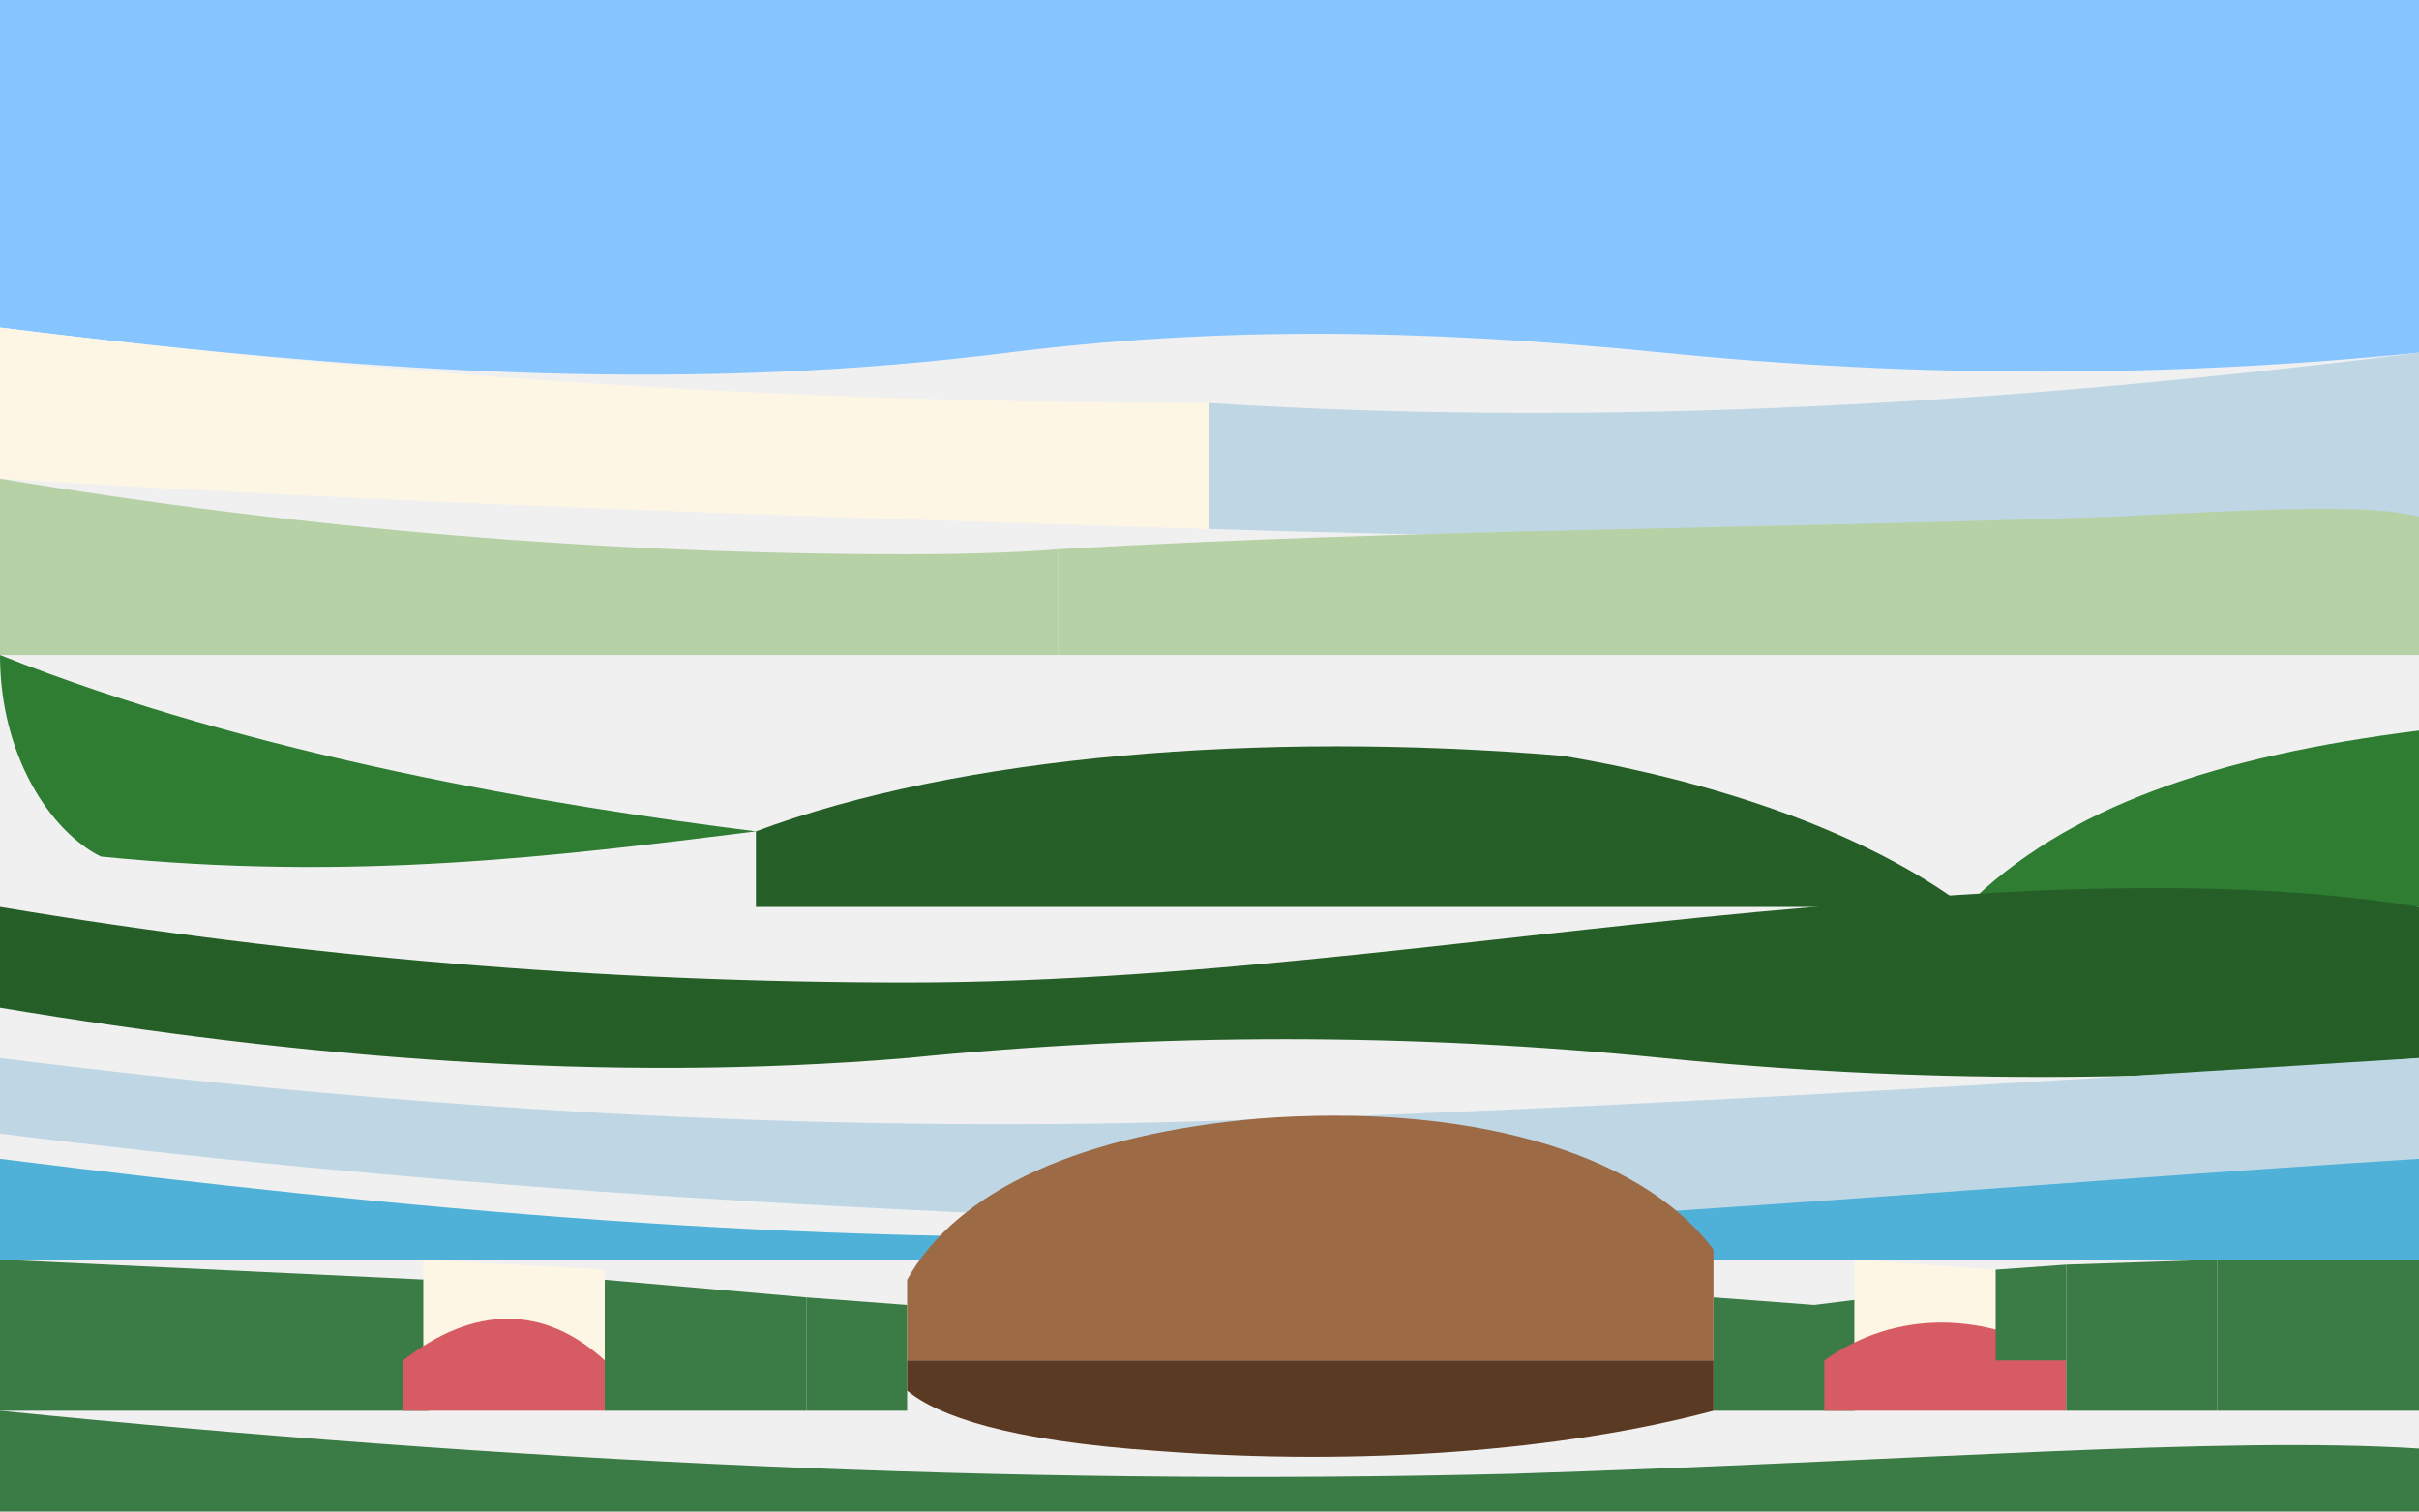
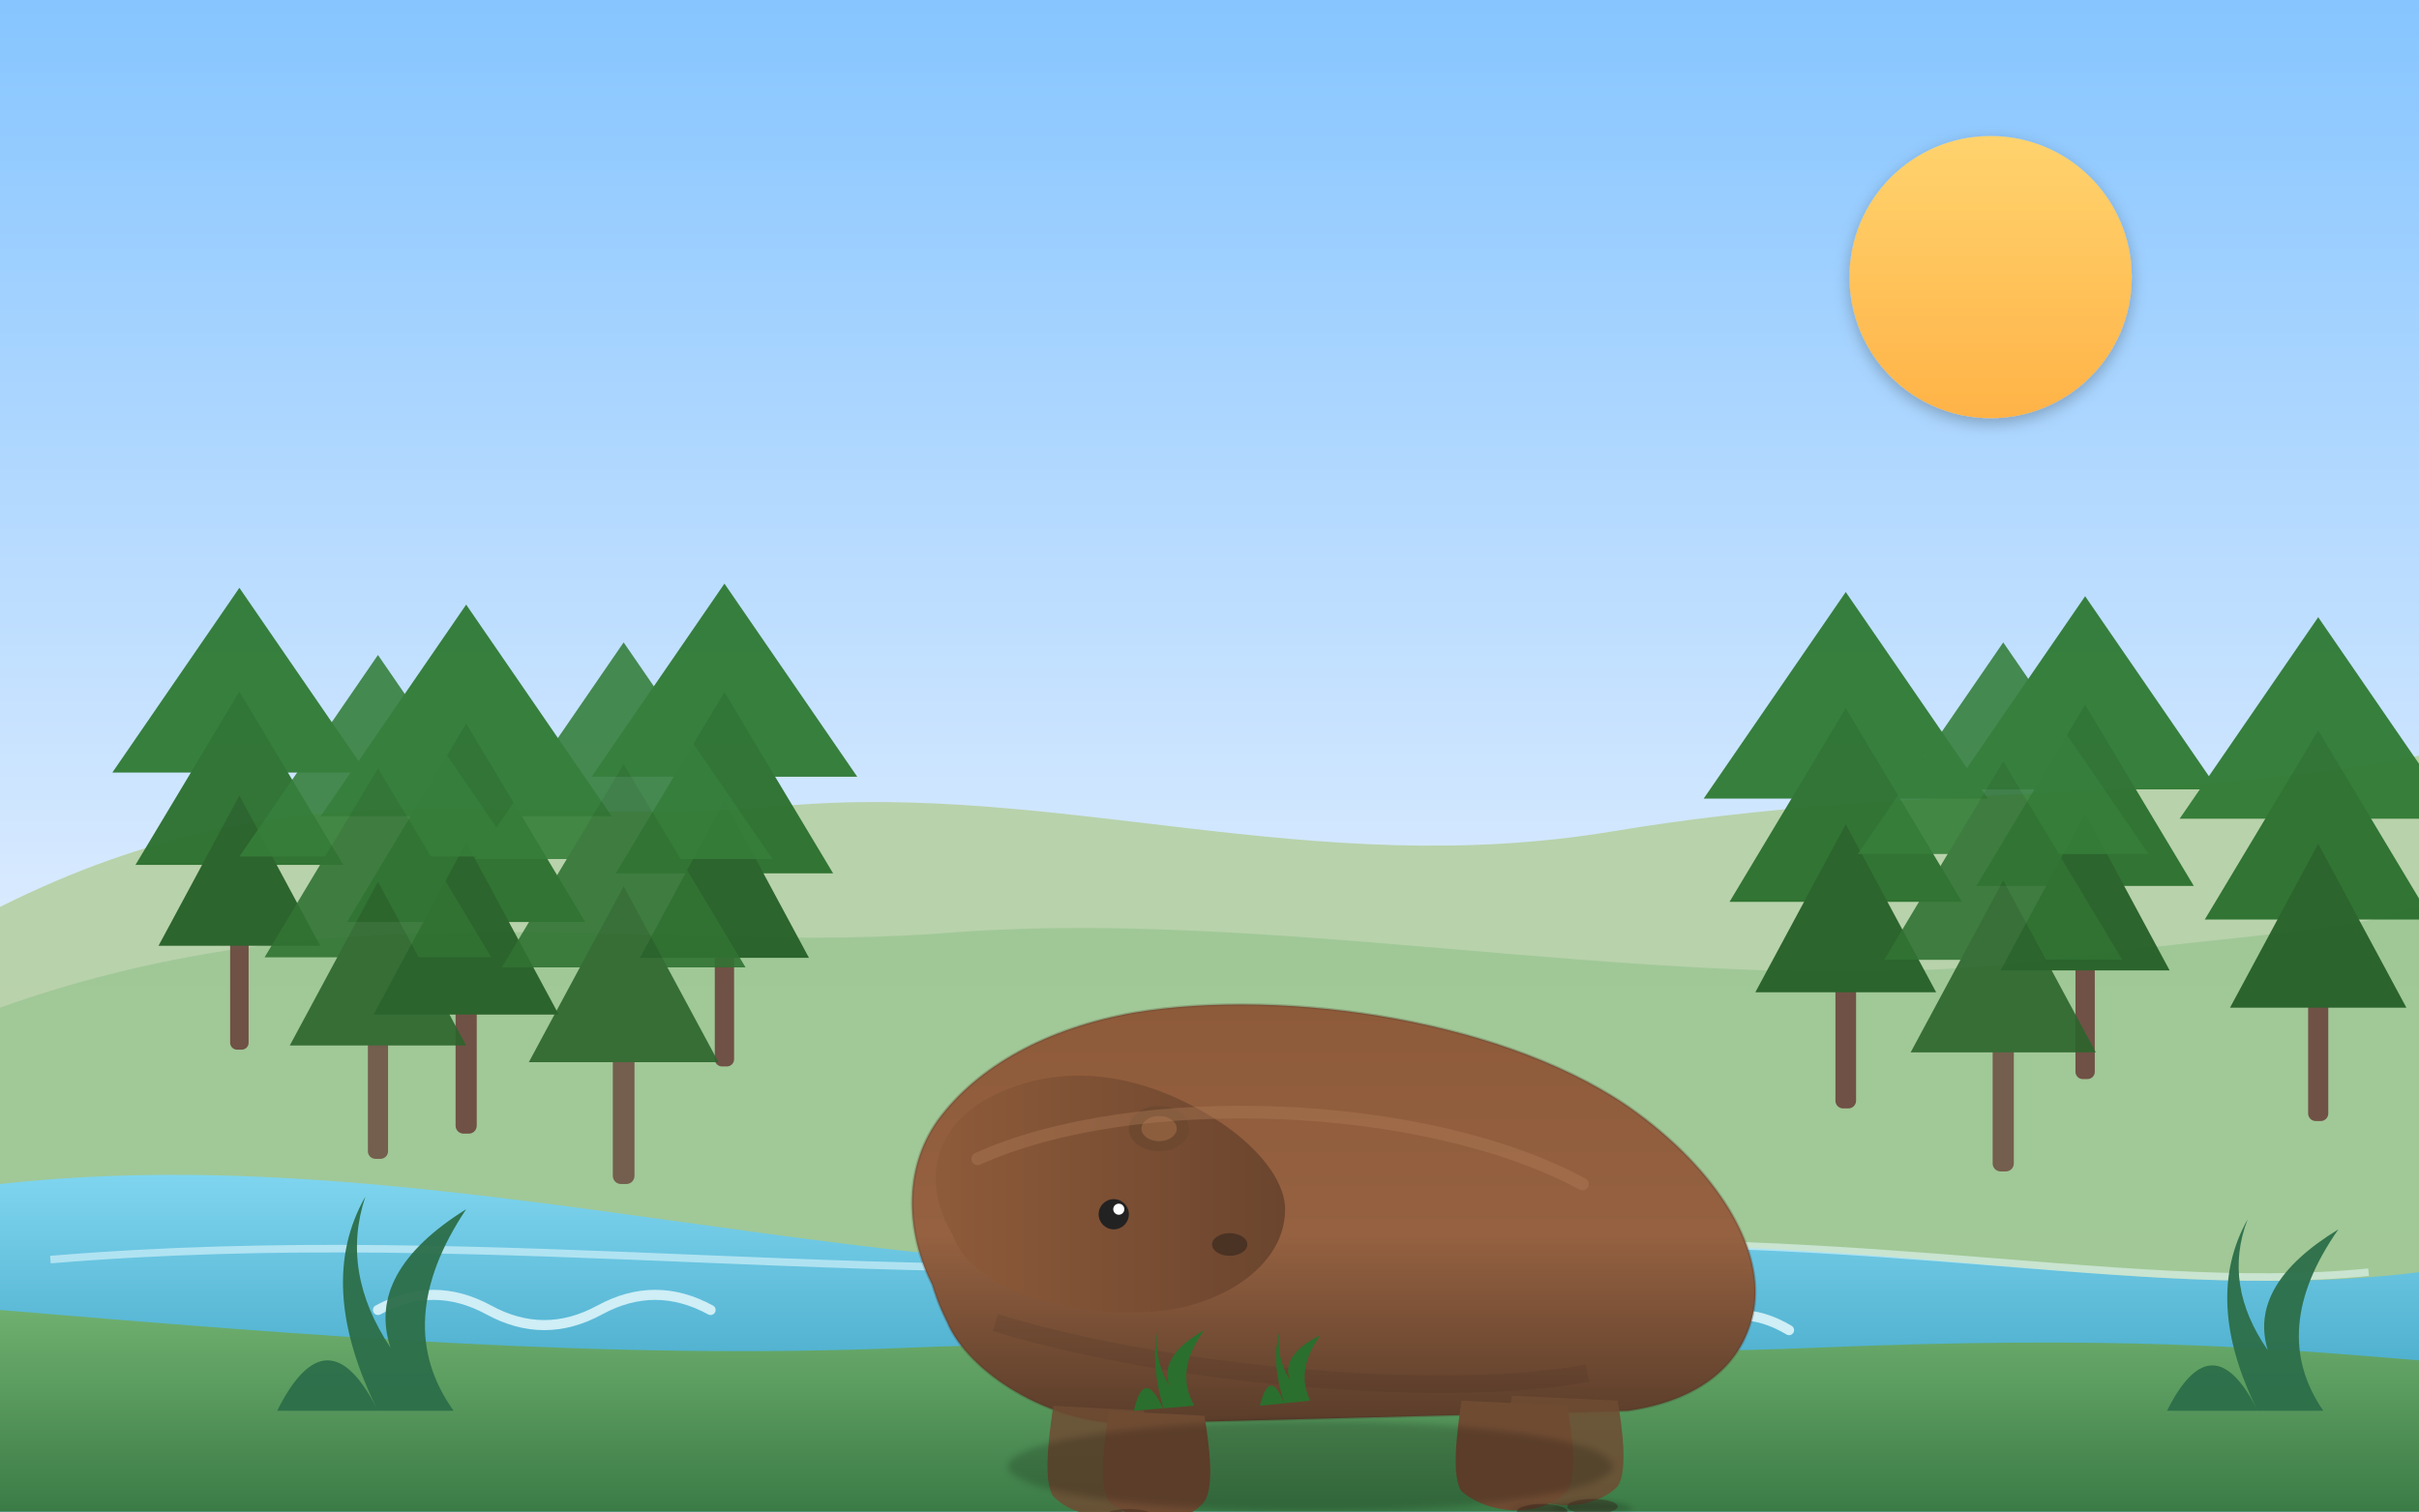
<svg xmlns="http://www.w3.org/2000/svg" viewBox="0 0 960 600" width="960" height="600" role="img" aria-labelledby="title desc">
-   <g id="regions" fill-rule="evenodd">
-     <path id="region-c1" data-cell-id="c1" data-color-id="1" fill="#86c5ff" d="M0 0 L960 0 L960 140 C 860 150 760 150 660 140 C 560 130 480 130 400 140 C 280 155 160 150 0 130 Z" />
-     <path id="region-c2" data-cell-id="c2" data-color-id="3" fill="#fef6e4" d="M0 130 C 160 150 320 160 480 160 L480 210 C 320 205 160 200 0 190 Z" />
-     <path id="region-c3" data-cell-id="c3" data-color-id="2" fill="#bfd7e5" d="M480 160 C 640 170 800 160 960 140 L960 210 C 800 215 640 215 480 210 Z" />
-     <path id="region-c4" data-cell-id="c4" data-color-id="4" fill="#b7d1a7" d="M0 190 C 120 210 240 220 360 220 C 400 220 420 218 420 218 L420 260 L0 260 Z" />
-     <path id="region-c5" data-cell-id="c5" data-color-id="4" fill="#b7d1a7" d="M420 218 C 560 210 700 210 840 205 C 900 202 940 200 960 205 L960 260 L420 260 Z" />
-     <path id="region-c6" data-cell-id="c6" data-color-id="5" fill="#2e7d32" d="M0 260 C 100 300 220 320 300 330 C 220 340 140 350 40 340 C 20 330 0 300 0 260 Z" />
-     <path id="region-c7" data-cell-id="c7" data-color-id="6" fill="#255f27" d="M300 330 C 380 300 500 290 620 300 C 680 310 740 330 780 360 L780 360 L300 360 Z" />
-     <path id="region-c8" data-cell-id="c8" data-color-id="5" fill="#2e7d32" d="M780 360 C 820 320 880 300 960 290 L960 360 L780 360 Z" />
-     <path id="region-c9" data-cell-id="c9" data-color-id="6" fill="#255f27" d="M0 360 C 120 380 240 390 360 390 C 480 390 600 370 720 360 C 820 350 900 350 960 360 L960 420 C 860 430 760 430 660 420 C 560 410 460 410 360 420 C 240 430 120 420 0 400 Z" />
-     <path id="region-c10" data-cell-id="c10" data-color-id="2" fill="#bfd7e5" d="M0 420 C 160 440 320 450 480 445 C 640 440 800 430 960 420 L960 460 C 800 480 640 490 480 485 C 320 480 160 470 0 450 Z" />
-     <path id="region-c11" data-cell-id="c11" data-color-id="7" fill="#4fb1d7" d="M0 460 C 160 480 320 495 480 490 C 640 485 800 470 960 460 L960 500 L0 500 Z" />
-     <path id="region-c12" data-cell-id="c12" data-color-id="8" fill="#3b7b46" d="M0 500 L170 508 L170 560 L0 560 Z" />
-     <path id="region-c13" data-cell-id="c13" data-color-id="8" fill="#3b7b46" d="M240 508 L320 515 L320 560 L240 560 Z" />
-     <path id="region-c14" data-cell-id="c14" data-color-id="8" fill="#3b7b46" d="M320 515 L360 518 L360 560 L320 560 Z" />
-     <path id="region-c15" data-cell-id="c15" data-color-id="8" fill="#3b7b46" d="M680 515 L720 518 L720 560 L680 560 Z" />
-     <path id="region-c16" data-cell-id="c16" data-color-id="3" fill="#fef6e4" d="M168 500 L240 504 L240 540 C 224 548 204 552 176 554 L168 554 Z" />
-     <path id="region-c17" data-cell-id="c17" data-color-id="11" fill="#d75b63" d="M160 540 C 188 518 216 518 240 540 L240 560 L160 560 Z" />
-     <path id="region-c18" data-cell-id="c18" data-color-id="9" fill="#9c6a45" d="M360 540 L360 508 C 380 472 430 450 500 444 C 580 438 650 456 680 496 L680 540 Z" />
-     <path id="region-c19" data-cell-id="c19" data-color-id="10" fill="#5b3a23" d="M360 540 L680 540 L680 560 C 620 576 540 582 460 576 C 400 572 372 562 360 552 Z" />
-     <path id="region-c20" data-cell-id="c20" data-color-id="8" fill="#3b7b46" d="M720 518 L736 516 L736 560 L720 560 Z" />
-     <path id="region-c21" data-cell-id="c21" data-color-id="3" fill="#fef6e4" d="M736 500 L792 504 L792 540 C 780 546 766 550 744 552 L736 552 Z" />
-     <path id="region-c22" data-cell-id="c22" data-color-id="11" fill="#d75b63" d="M724 540 C 752 520 788 520 820 540 L820 560 L724 560 Z" />
-     <path id="region-c23" data-cell-id="c23" data-color-id="8" fill="#3b7b46" d="M792 504 L820 502 L820 540 L792 540 Z" />
-     <path id="region-c24" data-cell-id="c24" data-color-id="8" fill="#3b7b46" d="M820 502 L880 500 L880 560 L820 560 Z" />
-     <path id="region-c25" data-cell-id="c25" data-color-id="8" fill="#3b7b46" d="M880 500 L960 500 L960 560 L880 560 Z" />
-     <path id="region-c26" data-cell-id="c26" data-color-id="8" fill="#3b7b46" d="M0 560 C 200 580 400 590 600 585 C 760 580 880 570 960 575 L960 600 L0 600 Z" />
+   <defs>
+     <linearGradient id="gSky" x1="0" y1="0" x2="0" y2="1">
+       <stop offset="0%" stop-color="#86c5ff" />
+       <stop offset="70%" stop-color="#e6f0ff" />
+       <stop offset="100%" stop-color="#fef6e4" />
+     </linearGradient>
+     <linearGradient id="gSun" x1="0" y1="0" x2="0" y2="1">
+       <stop offset="0%" stop-color="#FFD36E" />
+       <stop offset="100%" stop-color="#FFB347" />
+     </linearGradient>
+     <linearGradient id="gWater" x1="0" y1="0" x2="0" y2="1">
+       <stop offset="0%" stop-color="#7fd5ef" />
+       <stop offset="100%" stop-color="#2a94b6" />
+     </linearGradient>
+     <linearGradient id="gGround" x1="0" y1="0" x2="0" y2="1">
+       <stop offset="0%" stop-color="#6fb06f" />
+       <stop offset="100%" stop-color="#3b7b46" />
+     </linearGradient>
+     <linearGradient id="gFurBody" x1="0" y1="0" x2="0" y2="1">
+       <stop offset="0%" stop-color="#8e5b3a" />
+       <stop offset="55%" stop-color="#956141" />
+       <stop offset="100%" stop-color="#5a3d2a" />
+     </linearGradient>
+     <linearGradient id="gFurHead" x1="0" y1="0" x2="1" y2="0">
+       <stop offset="0%" stop-color="#8e5b3a" />
+       <stop offset="100%" stop-color="#6b452e" />
+     </linearGradient>
+     <filter id="fSoft" x="-20%" y="-20%" width="140%" height="140%">
+       <feDropShadow dx="0" dy="2" stdDeviation="3" flood-color="#000" flood-opacity="0.25" />
+     </filter>
+     <filter id="fBlurSmall" x="-50%" y="-50%" width="200%" height="200%">
+       <feGaussianBlur stdDeviation="1.5" />
+     </filter>
+     <symbol id="pine" viewBox="0 0 120 200">
+       <rect x="56" y="150" width="8" height="50" rx="3" fill="#6d4c41" />
+       <polygon points="60,0 5,80 115,80" fill="#2f7a33" />
+       <polygon points="60,45 15,120 105,120" fill="#2a6f2d" />
+       <polygon points="60,90 25,155 95,155" fill="#255f27" />
+     </symbol>
+   </defs>
+   <rect width="960" height="600" fill="url(#gSky)" />
+   <circle cx="790" cy="110" r="56" fill="url(#gSun)" filter="url(#fSoft)" />
+   <g opacity="0.95">
+     <path d="M0 360 C120 300, 200 330, 310 320 C420 310, 520 350, 640 330 C760 310, 860 320, 960 300 L960 600 L0 600 Z" fill="#b7d1a7" />
+     <path d="M0 400 C140 350, 260 380, 380 370 C520 360, 680 400, 820 380 C900 370, 930 370, 960 360 L960 600 L0 600 Z" fill="#9dc692" />
+   </g>
+   <g opacity="0.95">
+     <use href="#pine" x="40" y="230" width="110" height="190" />
+     <use href="#pine" x="120" y="240" width="130" height="210" />
+     <use href="#pine" x="230" y="230" width="115" height="195" />
+     <use href="#pine" x="670" y="235" width="125" height="205" />
+     <use href="#pine" x="770" y="235" width="115" height="195" />
+     <use href="#pine" x="860" y="245" width="120" height="200" />
+     <g opacity="0.9">
+       <use href="#pine" x="90" y="260" width="120" height="200" />
+       <use href="#pine" x="180" y="255" width="135" height="215" />
+       <use href="#pine" x="730" y="255" width="130" height="210" />
+     </g>
+   </g>
+   <g>
+     <path d="M0 470 C180 450, 360 520, 540 500 C720 480, 840 520, 960 505 L960 600 L0 600 Z" fill="url(#gWater)" />
+     <path d="M20 500 C200 485, 360 515, 540 498 C720 482, 840 515, 940 505" fill="none" stroke="#e9fbff" stroke-width="3" opacity="0.55" />
+     <path d="M150 520 q22 -12 44 0 t44 0 t44 0" fill="none" stroke="#cfeef6" stroke-width="4" stroke-linecap="round" />
+     <path d="M590 528 q20 -12 40 0 t40 0 t40 0" fill="none" stroke="#cfeef6" stroke-width="4" stroke-linecap="round" />
+   </g>
+   <path d="M0 520 C120 530, 240 540, 360 535 C480 530, 600 540, 720 535 C840 530, 900 535, 960 540 L960 600 L0 600 Z" fill="url(#gGround)" />
+   <g id="capybara" transform="translate(300,350)">
+     <path d="M70 160 C 60 140, 58 115, 72 95 C 88 73, 116 58, 150 52 C 210 42, 300 55, 350 92 C 385 118, 400 148, 396 170 C 392 192, 374 206, 346 210 L 150 215 C 116 216, 84 194, 76 175 C 72 167, 71 163, 70 160 Z" fill="url(#gFurBody)" stroke="#4b3325" stroke-opacity="0.25" />
+     <path d="M78 140 C 66 120, 70 98, 92 86 C 118 72, 150 74, 182 94 C 198 104, 210 118, 210 130 C 210 148, 194 162, 173 168 C 148 175, 112 169, 94 158 C 86 153, 81 148, 78 140 Z" fill="url(#gFurHead)" />
+     <ellipse cx="160" cy="98" rx="12" ry="9" fill="#6e4930" />
+     <ellipse cx="160" cy="98" rx="7" ry="5" fill="#8c5e3e" />
+     <circle cx="142" cy="132" r="6" fill="#232222" />
+     <circle cx="144" cy="130" r="2.2" fill="#ffffff" />
+     <ellipse cx="188" cy="144" rx="7" ry="4.5" fill="#3a2a1f" opacity="0.7" />
+     <path d="M88 110 C150 82, 265 86, 328 120" fill="none" stroke="#b4815c" stroke-width="5" stroke-linecap="round" opacity="0.35" />
+     <path d="M95 175 C170 198, 280 205, 330 195" fill="none" stroke="#3e2a1f" stroke-width="7" opacity="0.15" />
+     <g fill="#6f4b32">
+       <path d="M140 210 C138 224, 136 240, 140 246 C152 256, 170 256, 178 246 C182 240, 180 224, 178 212 Z" />
+       <path d="M118 208 C116 222, 114 238, 118 244 C128 254, 146 254, 154 244 C158 238, 156 222, 154 210 Z" opacity="0.85" />
+       <path d="M280 206 C278 220, 276 236, 280 242 C292 252, 312 252, 322 242 C326 236, 324 220, 322 208 Z" />
+       <path d="M300 204 C298 218, 296 234, 300 240 C312 250, 332 250, 342 240 C346 234, 344 218, 342 206 Z" opacity="0.85" />
+       <ellipse cx="170" cy="254" rx="10" ry="3" fill="#3e2a1f" opacity="0.5" />
+       <ellipse cx="148" cy="252" rx="10" ry="3" fill="#3e2a1f" opacity="0.45" />
+       <ellipse cx="312" cy="250" rx="10" ry="3" fill="#3e2a1f" opacity="0.5" />
+       <ellipse cx="332" cy="248" rx="10" ry="3" fill="#3e2a1f" opacity="0.45" />
+     </g>
+     <ellipse cx="220" cy="232" rx="120" ry="18" fill="#000" opacity="0.18" filter="url(#fBlurSmall)" />
+     <ellipse cx="170" cy="256" rx="16" ry="4" fill="#000" opacity="0.25" filter="url(#fBlurSmall)" />
+     <ellipse cx="148" cy="254" rx="16" ry="4" fill="#000" opacity="0.22" filter="url(#fBlurSmall)" />
+     <ellipse cx="312" cy="252" rx="16" ry="4" fill="#000" opacity="0.25" filter="url(#fBlurSmall)" />
+     <ellipse cx="332" cy="250" rx="16" ry="4" fill="#000" opacity="0.22" filter="url(#fBlurSmall)" />
+   </g>
+   <g>
+     <path d="M110 560 q20 -40 40 0 q-25 -50 -5 -85 q-10 30 10 60 q-10 -30 30 -55 q-30 45 -5 80 Z" fill="#2c6e49" opacity="0.95" />
+     <path d="M860 560 q18 -36 36 0 q-22 -44 -4 -76 q-10 26 8 52 q-8 -26 28 -48 q-28 40 -6 72 Z" fill="#2c6e49" opacity="0.95" />
+     <path d="M450 560 q4 -18 12 0 q-6 -20 -2 -34 q-3 12 4 24 q-4 -12 14 -22 q-12 16 -4 30 Z" fill="#2a6f2d" />
+     <path d="M500 558 q4 -16 10 0 q-6 -18 -2 -30 q-2 10 4 20 q-4 -10 12 -18 q-10 14 -4 26 Z" fill="#2a6f2d" />
  </g>
</svg>
